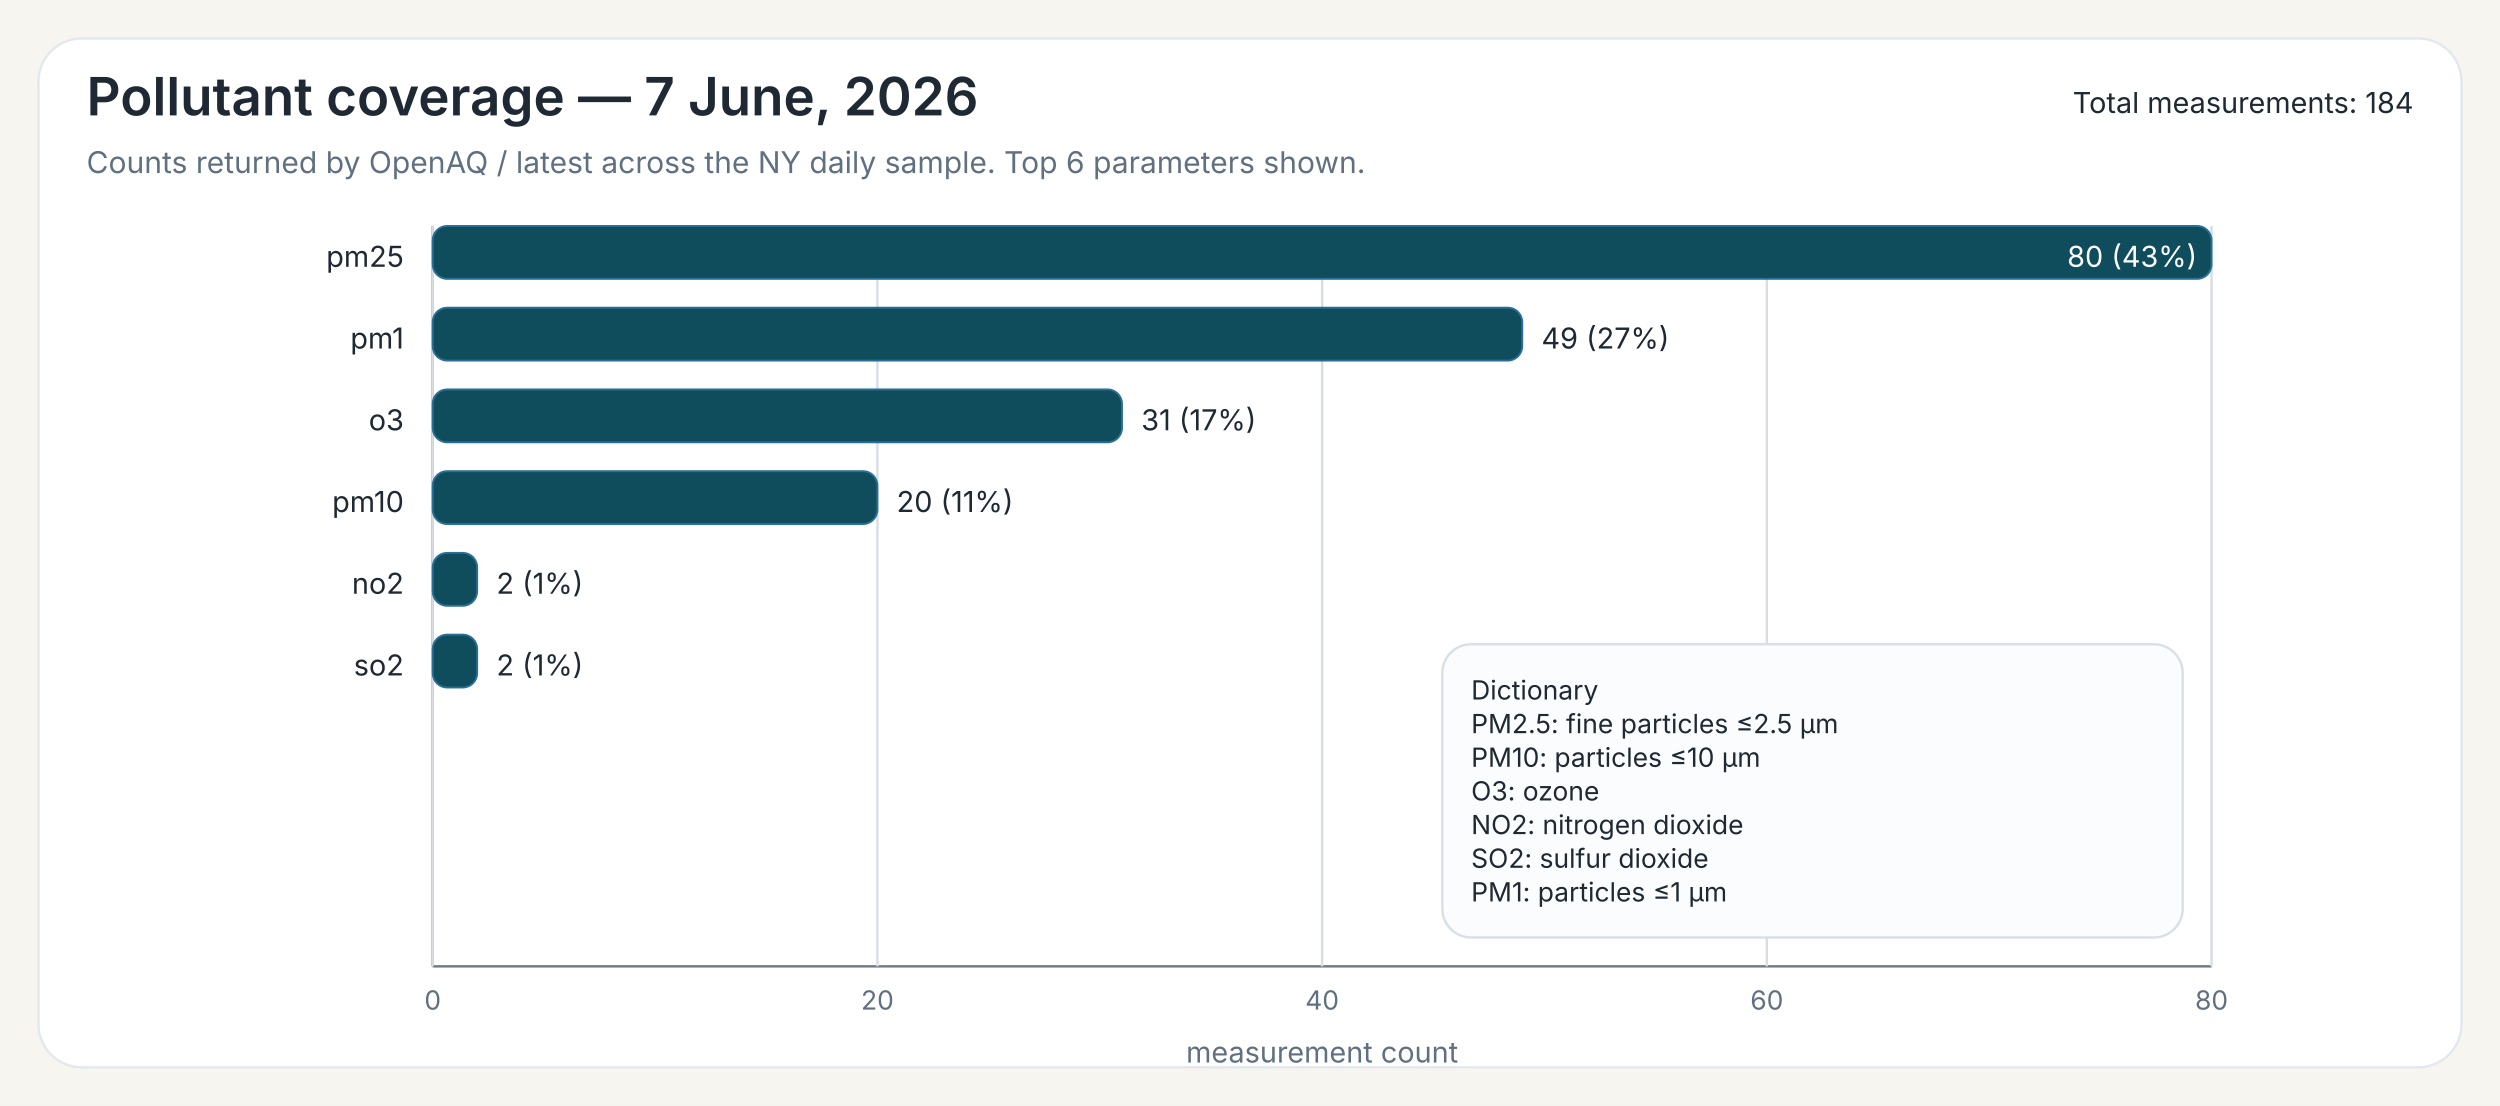
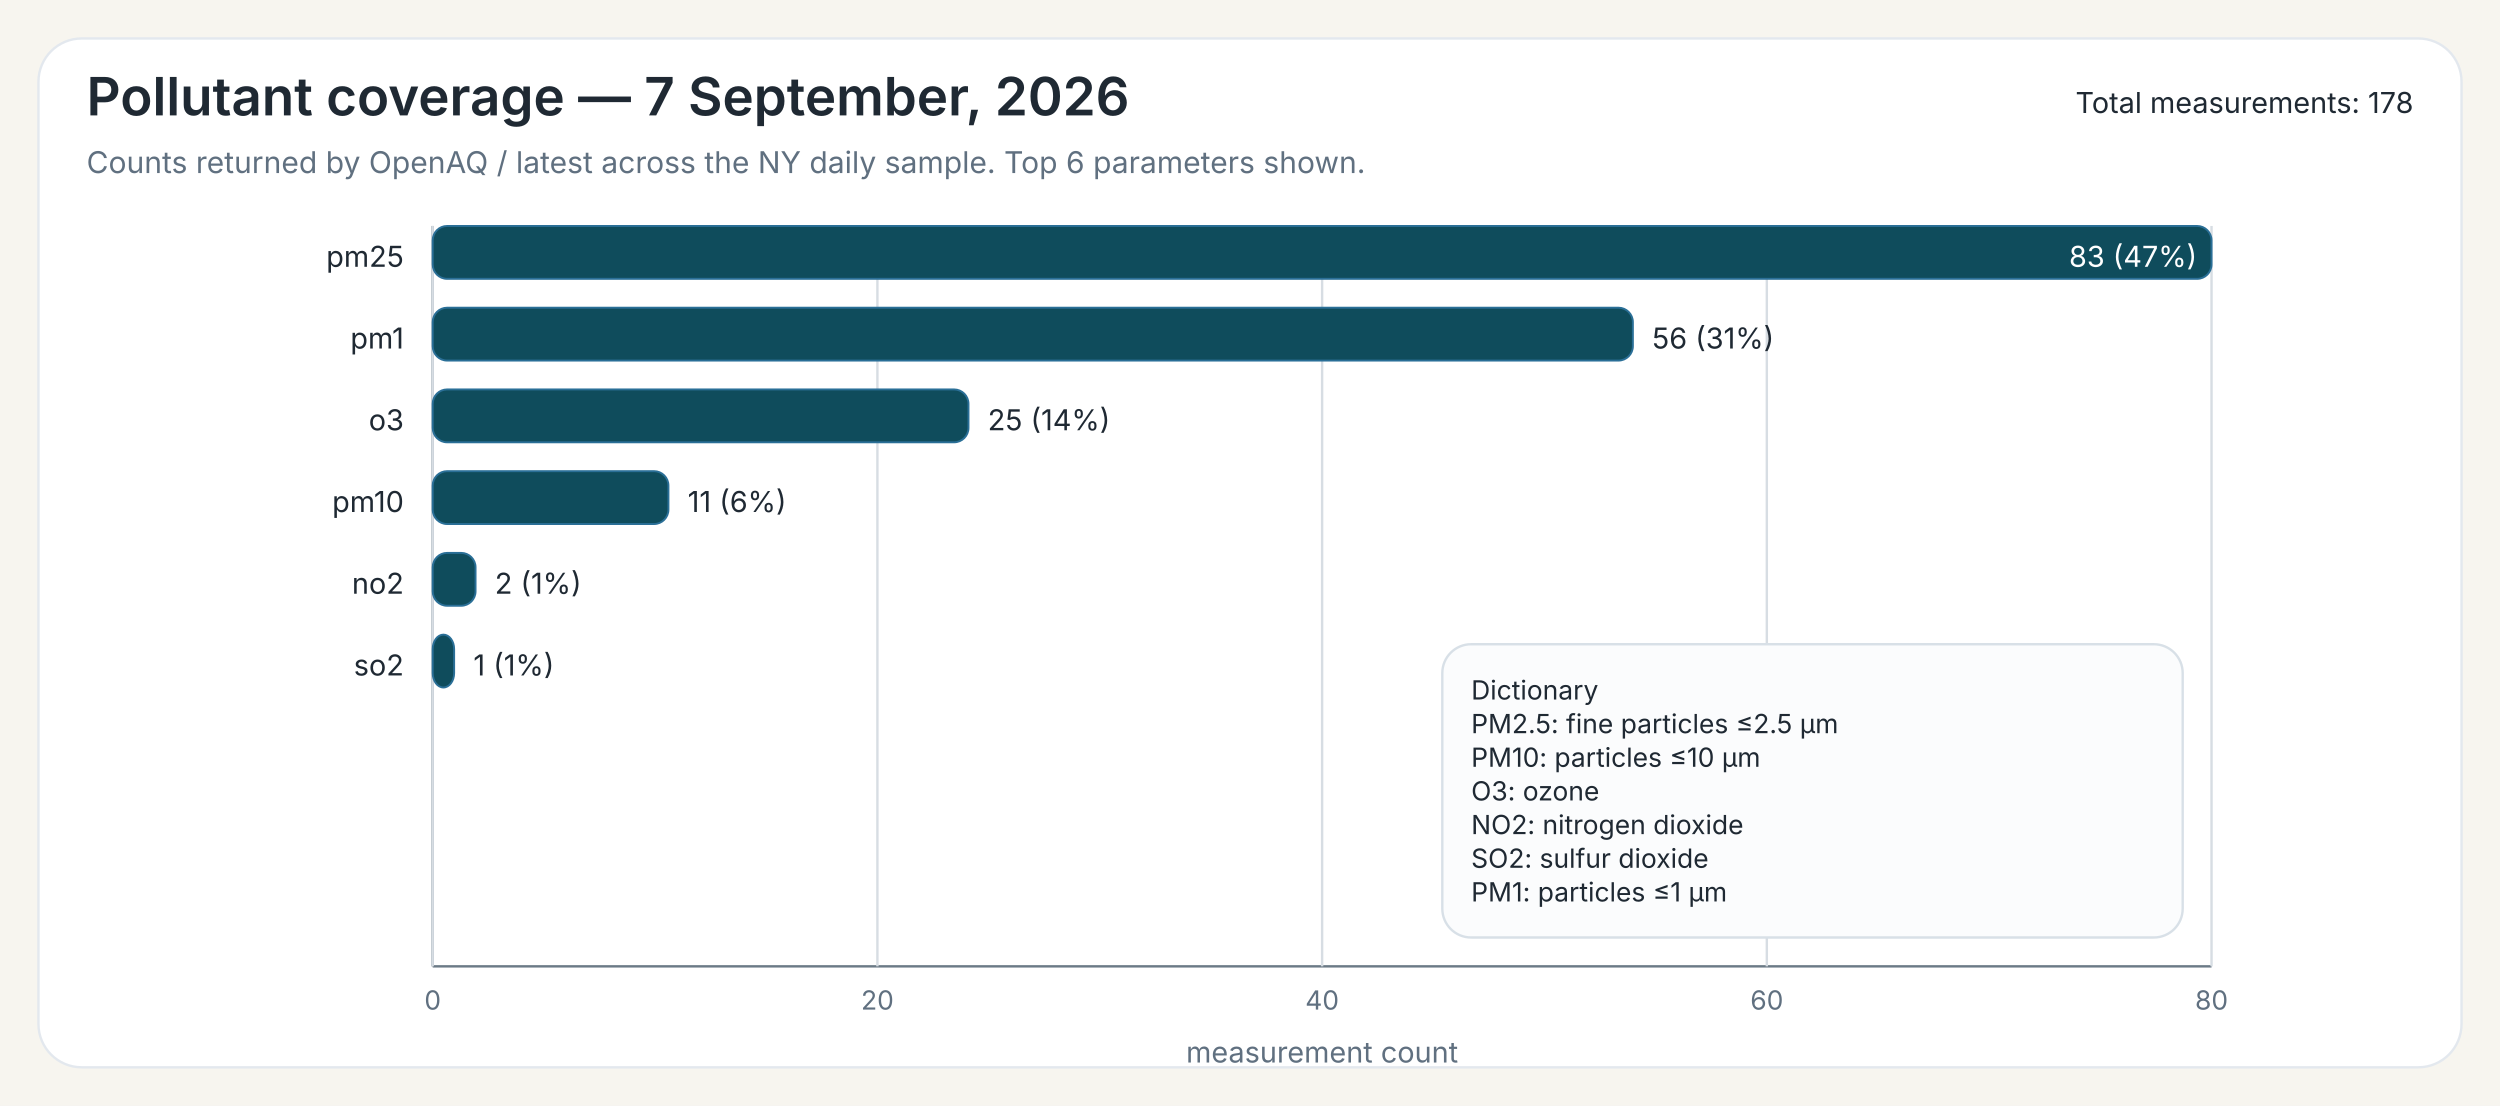
<svg xmlns="http://www.w3.org/2000/svg" width="1040" height="460">
  <rect x="0" y="0" width="1040" height="460" fill="#F7F5EF" />
  <rect x="16" y="16" width="1008" height="428" rx="18" ry="18" fill="#FFFFFF" stroke="#E3E8EE" stroke-width="1" />
-   <text x="36" y="48" font-family="Public Sans, Inter, Aptos, Segoe UI, Arial, sans-serif" font-size="22" font-weight="600" fill="#1F2933">Pollutant coverage — 7 June, 2026</text>
+   <text x="36" y="48" font-family="Public Sans, Inter, Aptos, Segoe UI, Arial, sans-serif" font-size="22" font-weight="600" fill="#1F2933">Pollutant coverage — 7 September, 2026</text>
  <text x="36" y="72" font-family="Public Sans, Inter, Aptos, Segoe UI, Arial, sans-serif" font-size="12.5" font-weight="400" fill="#607080">Counts returned by OpenAQ / latest across the NY daily sample. Top 6 parameters shown.</text>
-   <text x="1004" y="47" font-family="Public Sans, Inter, Aptos, Segoe UI, Arial, sans-serif" font-size="12" text-anchor="end" fill="#1F2933">Total measurements: 184</text>
+   <text x="1004" y="47" font-family="Public Sans, Inter, Aptos, Segoe UI, Arial, sans-serif" font-size="12" text-anchor="end" fill="#1F2933">Total measurements: 178</text>
  <line x1="180" y1="94" x2="180" y2="402" stroke="#6B7A86" stroke-width="1" />
  <line x1="180" y1="402" x2="920" y2="402" stroke="#6B7A86" stroke-width="1" />
  <line x1="180.00" y1="94" x2="180.00" y2="402" stroke="#D7DDE3" stroke-width="1" />
  <text x="180.00" y="420" font-family="Inter, Aptos, Segoe UI, Arial, sans-serif" font-size="11" text-anchor="middle" fill="#607080">0</text>
  <line x1="365.00" y1="94" x2="365.00" y2="402" stroke="#D7DDE3" stroke-width="1" />
  <text x="365.00" y="420" font-family="Inter, Aptos, Segoe UI, Arial, sans-serif" font-size="11" text-anchor="middle" fill="#607080">20</text>
  <line x1="550.00" y1="94" x2="550.00" y2="402" stroke="#D7DDE3" stroke-width="1" />
  <text x="550.00" y="420" font-family="Inter, Aptos, Segoe UI, Arial, sans-serif" font-size="11" text-anchor="middle" fill="#607080">40</text>
  <line x1="735.00" y1="94" x2="735.00" y2="402" stroke="#D7DDE3" stroke-width="1" />
  <text x="735.00" y="420" font-family="Inter, Aptos, Segoe UI, Arial, sans-serif" font-size="11" text-anchor="middle" fill="#607080">60</text>
  <line x1="920.00" y1="94" x2="920.00" y2="402" stroke="#D7DDE3" stroke-width="1" />
  <text x="920.00" y="420" font-family="Inter, Aptos, Segoe UI, Arial, sans-serif" font-size="11" text-anchor="middle" fill="#607080">80</text>
  <text x="550.00" y="442" font-family="Inter, Aptos, Segoe UI, Arial, sans-serif" font-size="12" text-anchor="middle" fill="#607080">measurement count</text>
  <text x="168" y="111" font-family="Inter, Aptos, Segoe UI, Arial, sans-serif" font-size="12" text-anchor="end" fill="#1F2933">pm25</text>
  <rect x="180" y="94" width="740.00" height="22" rx="6" ry="6" fill="#0F4C5C" stroke="#2A6F97" stroke-width="0.8" />
-   <text x="914.00" y="111" font-family="Inter, Aptos, Segoe UI, Arial, sans-serif" font-size="12" fill="white" text-anchor="end">80 (43%)</text>
+   <text x="914.00" y="111" font-family="Inter, Aptos, Segoe UI, Arial, sans-serif" font-size="12" fill="white" text-anchor="end">83 (47%)</text>
  <text x="168" y="145" font-family="Inter, Aptos, Segoe UI, Arial, sans-serif" font-size="12" text-anchor="end" fill="#1F2933">pm1</text>
-   <rect x="180" y="128" width="453.25" height="22" rx="6" ry="6" fill="#0F4C5C" stroke="#2A6F97" stroke-width="0.8" />
-   <text x="641.25" y="145" font-family="Inter, Aptos, Segoe UI, Arial, sans-serif" font-size="12" fill="#1F2933">49 (27%)</text>
+   <rect x="180" y="128" width="499.28" height="22" rx="6" ry="6" fill="#0F4C5C" stroke="#2A6F97" stroke-width="0.8" />
+   <text x="687.28" y="145" font-family="Inter, Aptos, Segoe UI, Arial, sans-serif" font-size="12" fill="#1F2933">56 (31%)</text>
  <text x="168" y="179" font-family="Inter, Aptos, Segoe UI, Arial, sans-serif" font-size="12" text-anchor="end" fill="#1F2933">o3</text>
-   <rect x="180" y="162" width="286.75" height="22" rx="6" ry="6" fill="#0F4C5C" stroke="#2A6F97" stroke-width="0.8" />
-   <text x="474.75" y="179" font-family="Inter, Aptos, Segoe UI, Arial, sans-serif" font-size="12" fill="#1F2933">31 (17%)</text>
+   <rect x="180" y="162" width="222.89" height="22" rx="6" ry="6" fill="#0F4C5C" stroke="#2A6F97" stroke-width="0.8" />
+   <text x="410.89" y="179" font-family="Inter, Aptos, Segoe UI, Arial, sans-serif" font-size="12" fill="#1F2933">25 (14%)</text>
  <text x="168" y="213" font-family="Inter, Aptos, Segoe UI, Arial, sans-serif" font-size="12" text-anchor="end" fill="#1F2933">pm10</text>
-   <rect x="180" y="196" width="185.00" height="22" rx="6" ry="6" fill="#0F4C5C" stroke="#2A6F97" stroke-width="0.8" />
-   <text x="373.00" y="213" font-family="Inter, Aptos, Segoe UI, Arial, sans-serif" font-size="12" fill="#1F2933">20 (11%)</text>
+   <rect x="180" y="196" width="98.07" height="22" rx="6" ry="6" fill="#0F4C5C" stroke="#2A6F97" stroke-width="0.8" />
+   <text x="286.07" y="213" font-family="Inter, Aptos, Segoe UI, Arial, sans-serif" font-size="12" fill="#1F2933">11 (6%)</text>
  <text x="168" y="247" font-family="Inter, Aptos, Segoe UI, Arial, sans-serif" font-size="12" text-anchor="end" fill="#1F2933">no2</text>
-   <rect x="180" y="230" width="18.50" height="22" rx="6" ry="6" fill="#0F4C5C" stroke="#2A6F97" stroke-width="0.8" />
-   <text x="206.50" y="247" font-family="Inter, Aptos, Segoe UI, Arial, sans-serif" font-size="12" fill="#1F2933">2 (1%)</text>
+   <rect x="180" y="230" width="17.83" height="22" rx="6" ry="6" fill="#0F4C5C" stroke="#2A6F97" stroke-width="0.8" />
+   <text x="205.83" y="247" font-family="Inter, Aptos, Segoe UI, Arial, sans-serif" font-size="12" fill="#1F2933">2 (1%)</text>
  <text x="168" y="281" font-family="Inter, Aptos, Segoe UI, Arial, sans-serif" font-size="12" text-anchor="end" fill="#1F2933">so2</text>
-   <rect x="180" y="264" width="18.50" height="22" rx="6" ry="6" fill="#0F4C5C" stroke="#2A6F97" stroke-width="0.8" />
-   <text x="206.50" y="281" font-family="Inter, Aptos, Segoe UI, Arial, sans-serif" font-size="12" fill="#1F2933">2 (1%)</text>
+   <rect x="180" y="264" width="8.92" height="22" rx="6" ry="6" fill="#0F4C5C" stroke="#2A6F97" stroke-width="0.8" />
+   <text x="196.92" y="281" font-family="Inter, Aptos, Segoe UI, Arial, sans-serif" font-size="12" fill="#1F2933">1 (1%)</text>
  <rect x="600.00" y="268.00" width="308" height="122" rx="12" ry="12" fill="#FBFCFD" stroke="#D8E0E7" stroke-width="1" />
  <text x="612.00" y="291.00" font-family="Inter, Aptos, Segoe UI, Arial, sans-serif" font-size="11" fill="#1F2933">Dictionary</text>
  <text x="612.00" y="305.00" font-family="Inter, Aptos, Segoe UI, Arial, sans-serif" font-size="11" fill="#1F2933">PM2.5: fine particles ≤2.5 µm</text>
  <text x="612.00" y="319.00" font-family="Inter, Aptos, Segoe UI, Arial, sans-serif" font-size="11" fill="#1F2933">PM10: particles ≤10 µm</text>
  <text x="612.00" y="333.00" font-family="Inter, Aptos, Segoe UI, Arial, sans-serif" font-size="11" fill="#1F2933">O3: ozone</text>
  <text x="612.00" y="347.00" font-family="Inter, Aptos, Segoe UI, Arial, sans-serif" font-size="11" fill="#1F2933">NO2: nitrogen dioxide</text>
  <text x="612.00" y="361.00" font-family="Inter, Aptos, Segoe UI, Arial, sans-serif" font-size="11" fill="#1F2933">SO2: sulfur dioxide</text>
  <text x="612.00" y="375.00" font-family="Inter, Aptos, Segoe UI, Arial, sans-serif" font-size="11" fill="#1F2933">PM1: particles ≤1 µm</text>
</svg>
